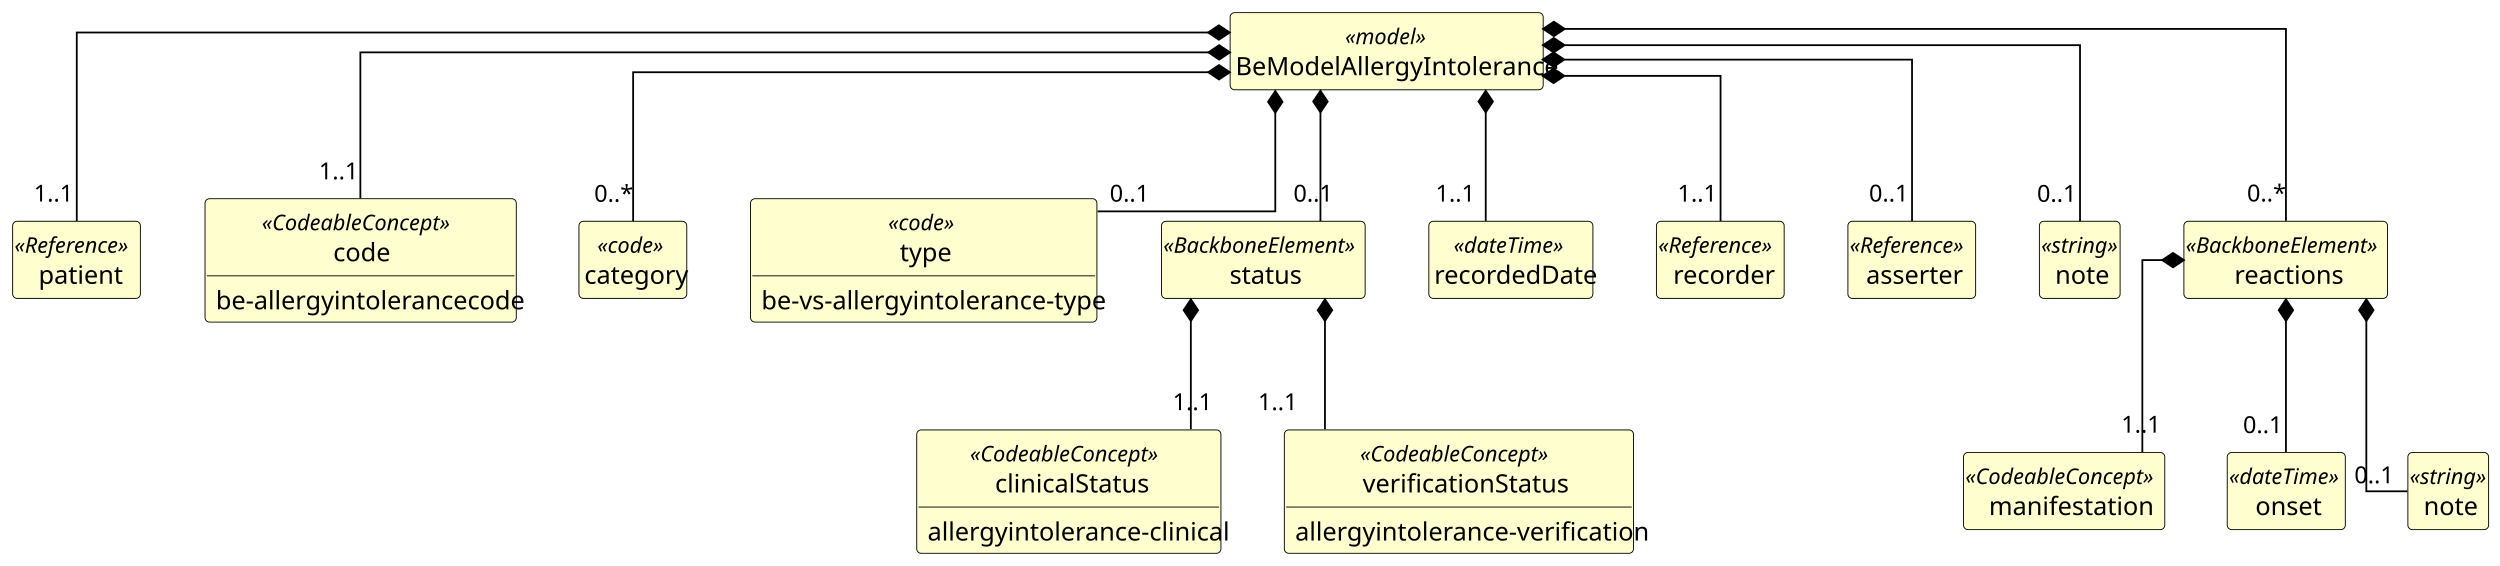
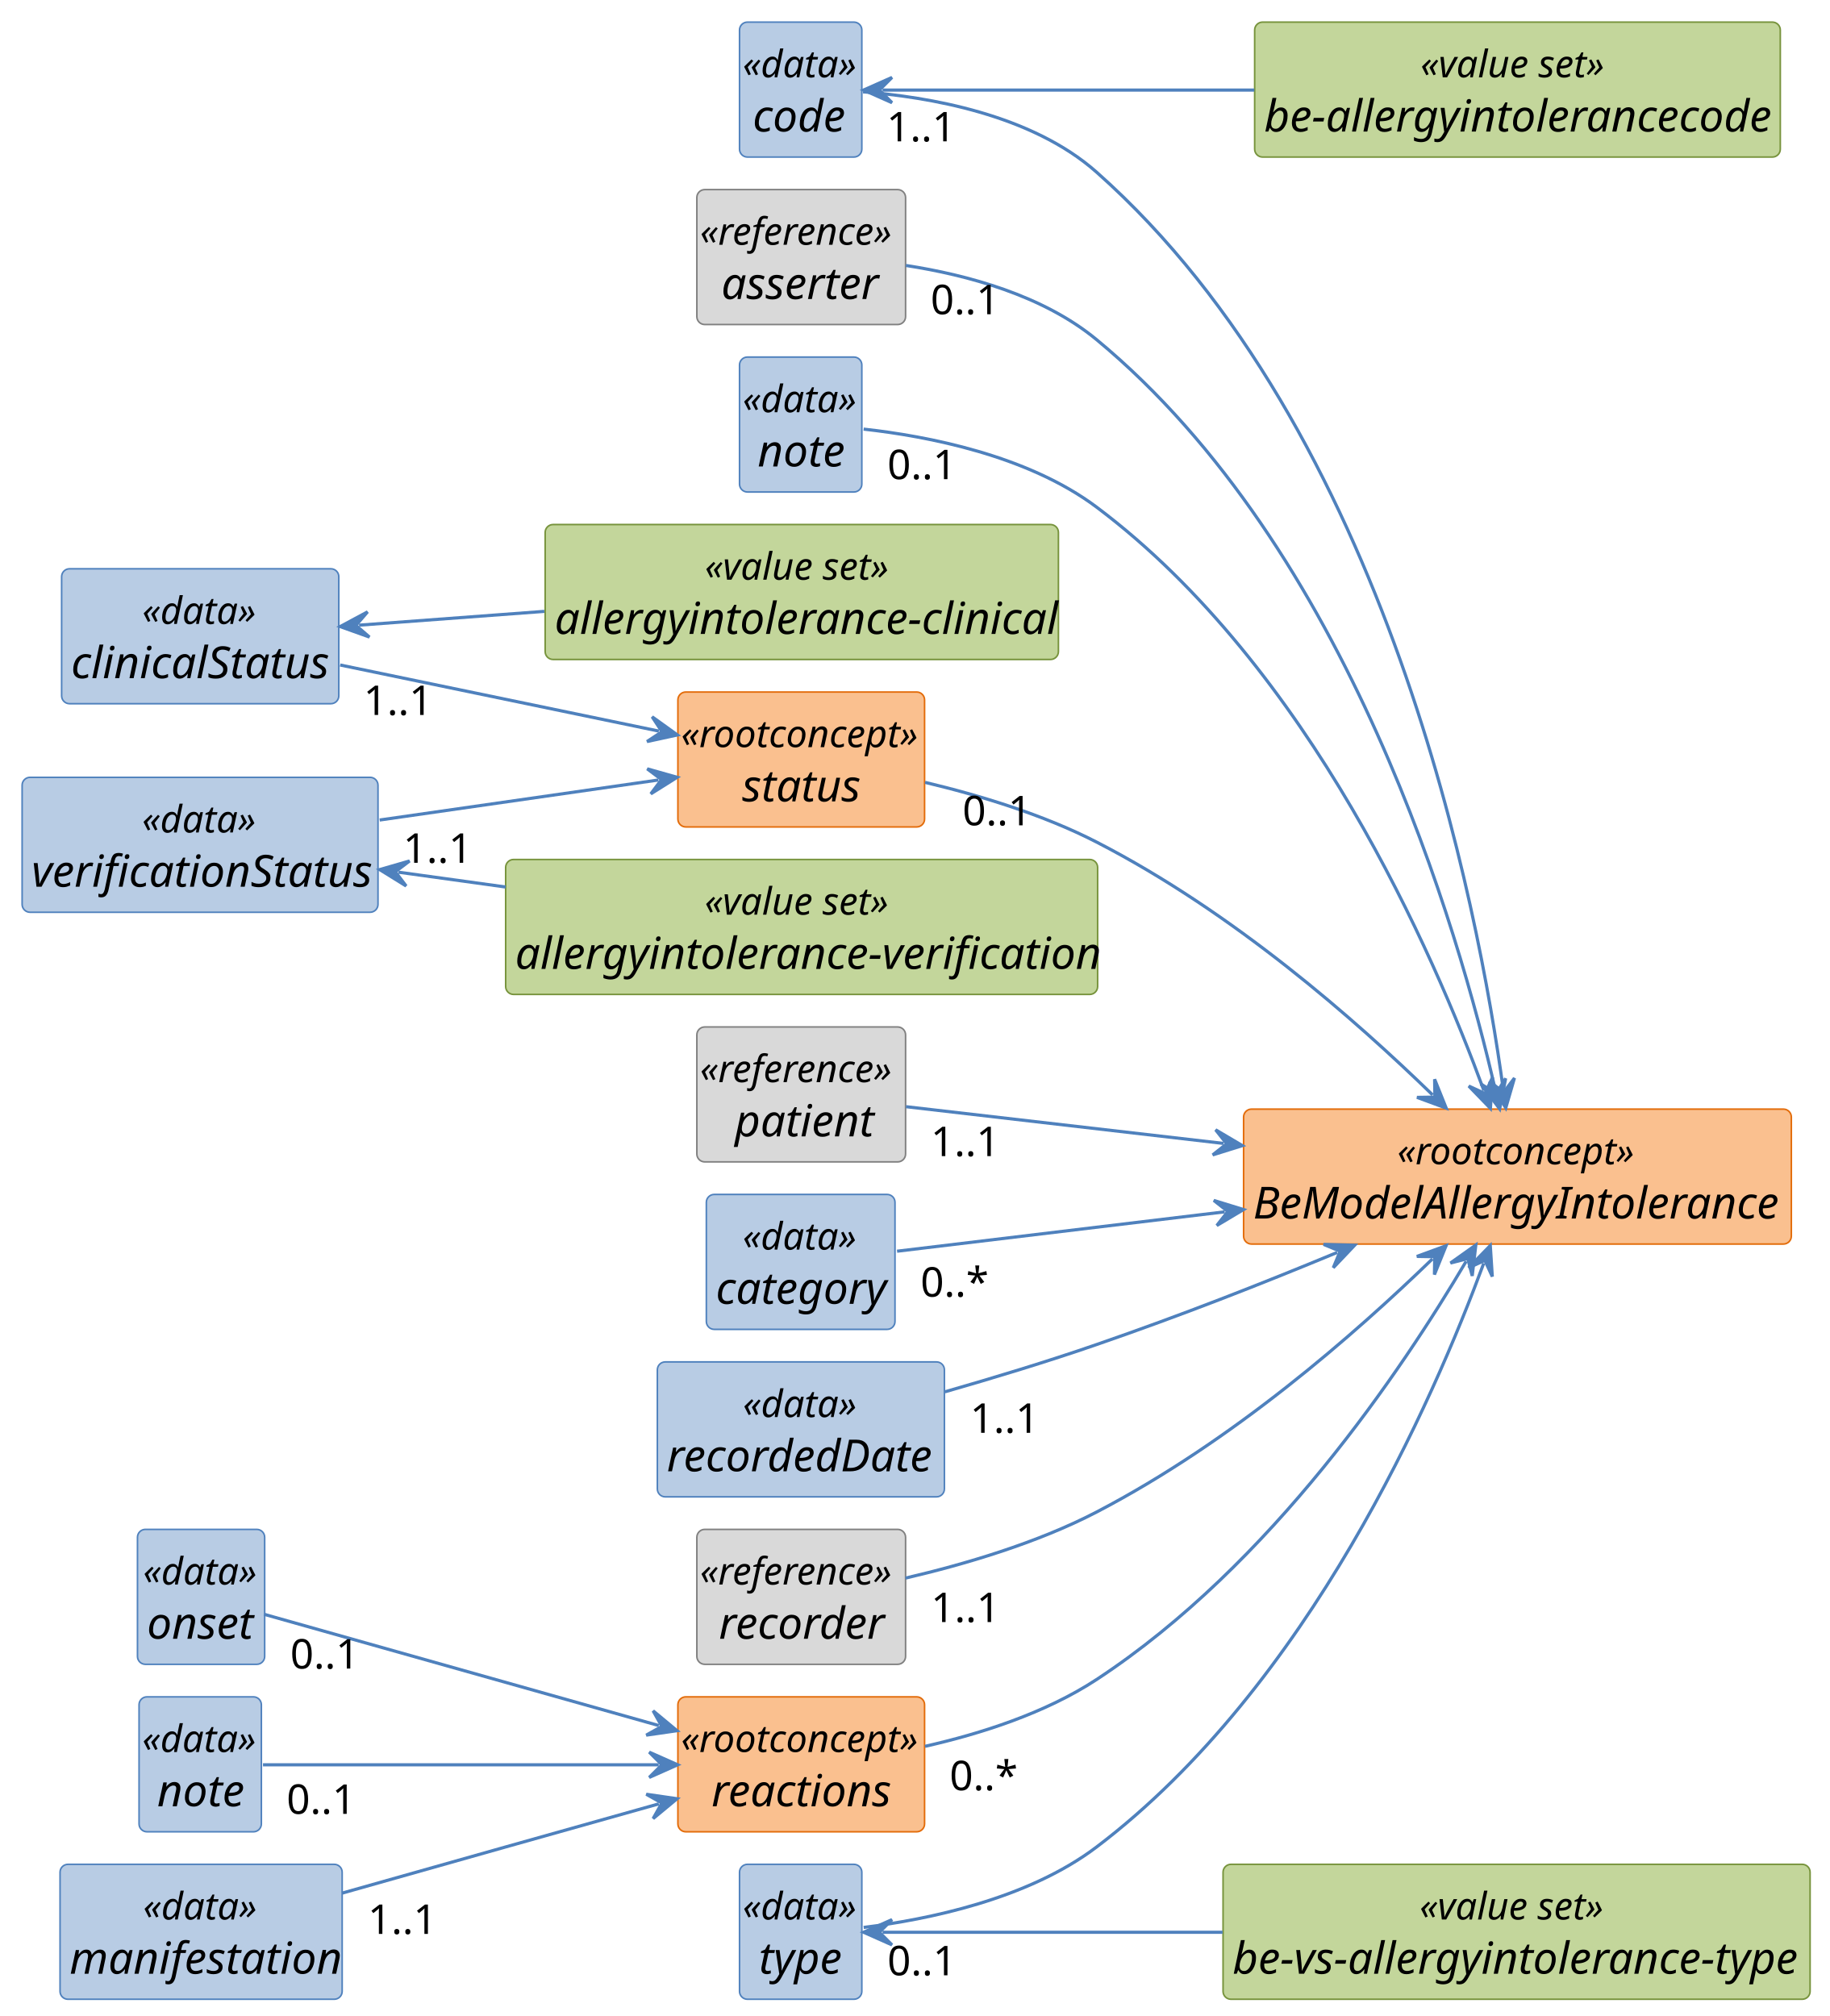
- <svg xmlns="http://www.w3.org/2000/svg" contentStyleType="text/css" data-diagram-type="CLASS" height="313px" preserveAspectRatio="none" style="width:1384px;height:313px;background:#FFFFFF;" version="1.1" viewBox="0 0 1384 313" width="1384px" zoomAndPan="magnify">
+ <svg xmlns="http://www.w3.org/2000/svg" contentStyleType="text/css" data-diagram-type="CLASS" height="638px" preserveAspectRatio="none" style="width:579px;height:638px;background:#FFFFFF;" version="1.1" viewBox="0 0 579 638" width="579px" zoomAndPan="magnify">
  <defs />
  <g>
-     <g class="entity" data-entity="BeModelAllergyIntolerance" data-source-line="14" data-uid="ent0002" id="entity_BeModelAllergyIntolerance">
-       <rect fill="#FEFECE" height="42.703" rx="2.5" ry="2.5" style="stroke:#000000;stroke-width:0.5;" width="173.316" x="681" y="7" />
-       <text fill="#000000" font-family="sans-serif" font-size="12" font-style="italic" lengthAdjust="spacing" textLength="46.031" x="744.643" y="24.457">«model»</text>
-       <text fill="#000000" font-family="sans-serif" font-size="14" lengthAdjust="spacing" textLength="167.316" x="684" y="41.627">BeModelAllergyIntolerance</text>
+     <g class="entity" data-entity="BeModelAllergyIntolerance" data-source-line="21" data-uid="ent0002" id="entity_BeModelAllergyIntolerance">
+       <rect fill="#FAC08F" height="42.703" rx="2.5" ry="2.5" style="stroke:#E36C0A;stroke-width:0.5;" width="173.316" x="393.5" y="351" />
+       <text fill="#000000" font-family="sans-serif" font-size="12" font-style="italic" lengthAdjust="spacing" textLength="76.055" x="442.131" y="368.457">«rootconcept»</text>
+       <text fill="#000000" font-family="sans-serif" font-size="14" font-style="italic" lengthAdjust="spacing" textLength="167.316" x="396.5" y="385.627">BeModelAllergyIntolerance</text>
    </g>
-     <g class="entity" data-entity="BeModelAllergyIntolerance_patient" data-source-line="17" data-uid="ent0003" id="entity_BeModelAllergyIntolerance_patient">
-       <rect fill="#FEFECE" height="42.703" rx="2.5" ry="2.5" style="stroke:#000000;stroke-width:0.5;" width="70.713" x="7" y="122.5" />
-       <text fill="#000000" font-family="sans-serif" font-size="12" font-style="italic" lengthAdjust="spacing" textLength="68.713" x="8" y="139.957">«Reference»</text>
-       <text fill="#000000" font-family="sans-serif" font-size="14" lengthAdjust="spacing" textLength="42.034" x="21.339" y="157.127">patient</text>
+     <g class="entity" data-entity="BeModelAllergyIntolerance_patient" data-source-line="24" data-uid="ent0003" id="entity_BeModelAllergyIntolerance_patient">
+       <rect fill="#D9D9D9" height="42.703" rx="2.5" ry="2.5" style="stroke:#808080;stroke-width:0.5;" width="66.043" x="220.5" y="325" />
+       <text fill="#000000" font-family="sans-serif" font-size="12" font-style="italic" lengthAdjust="spacing" textLength="64.043" x="221.5" y="342.457">«reference»</text>
+       <text fill="#000000" font-family="sans-serif" font-size="14" font-style="italic" lengthAdjust="spacing" textLength="42.034" x="232.504" y="359.627">patient</text>
    </g>
-     <g class="entity" data-entity="BeModelAllergyIntolerance_code" data-source-line="20" data-uid="ent0004" id="entity_BeModelAllergyIntolerance_code">
-       <rect fill="#FEFECE" height="68.312" rx="2.5" ry="2.5" style="stroke:#000000;stroke-width:0.5;" width="172.323" x="113.5" y="110" />
-       <text fill="#000000" font-family="sans-serif" font-size="12" font-style="italic" lengthAdjust="spacing" textLength="109.418" x="144.953" y="127.457">«CodeableConcept»</text>
-       <text fill="#000000" font-family="sans-serif" font-size="14" lengthAdjust="spacing" textLength="30.358" x="184.482" y="144.627">code</text>
-       <line style="stroke:#000000;stroke-width:0.5;" x1="114.5" x2="284.823" y1="152.703" y2="152.703" />
-       <text fill="#000000" font-family="sans-serif" font-size="14" lengthAdjust="spacing" textLength="160.323" x="119.5" y="171.236">be-allergyintolerancecode</text>
+     <g class="entity" data-entity="BeModelAllergyIntolerance_code" data-source-line="27" data-uid="ent0004" id="entity_BeModelAllergyIntolerance_code">
+       <rect fill="#B8CCE4" height="42.703" rx="2.5" ry="2.5" style="stroke:#4F81BD;stroke-width:0.5;" width="38.703" x="234" y="7" />
+       <text fill="#000000" font-family="sans-serif" font-size="12" font-style="italic" lengthAdjust="spacing" textLength="36.703" x="235" y="24.457">«data»</text>
+       <text fill="#000000" font-family="sans-serif" font-size="14" font-style="italic" lengthAdjust="spacing" textLength="30.358" x="238.172" y="41.627">code</text>
    </g>
-     <g class="entity" data-entity="BeModelAllergyIntolerance_category" data-source-line="24" data-uid="ent0005" id="entity_BeModelAllergyIntolerance_category">
-       <rect fill="#FEFECE" height="42.703" rx="2.5" ry="2.5" style="stroke:#000000;stroke-width:0.5;" width="59.696" x="320.5" y="122.5" />
-       <text fill="#000000" font-family="sans-serif" font-size="12" font-style="italic" lengthAdjust="spacing" textLength="39.369" x="330.664" y="139.957">«code»</text>
-       <text fill="#000000" font-family="sans-serif" font-size="14" lengthAdjust="spacing" textLength="53.696" x="323.5" y="157.127">category</text>
+     <g class="entity" data-entity="BeModelAllergyIntolerance_code_vs" data-source-line="30" data-uid="ent0005" id="entity_BeModelAllergyIntolerance_code_vs">
+       <rect fill="#C3D69B" height="42.703" rx="2.5" ry="2.5" style="stroke:#77933C;stroke-width:0.5;" width="166.323" x="397" y="7" />
+       <text fill="#000000" font-family="sans-serif" font-size="12" font-style="italic" lengthAdjust="spacing" textLength="61.377" x="449.473" y="24.457">«value set»</text>
+       <text fill="#000000" font-family="sans-serif" font-size="14" font-style="italic" lengthAdjust="spacing" textLength="160.323" x="400" y="41.627">be-allergyintolerancecode</text>
    </g>
-     <g class="entity" data-entity="BeModelAllergyIntolerance_type" data-source-line="27" data-uid="ent0006" id="entity_BeModelAllergyIntolerance_type">
-       <rect fill="#FEFECE" height="68.312" rx="2.5" ry="2.5" style="stroke:#000000;stroke-width:0.5;" width="191.751" x="415.5" y="110" />
-       <text fill="#000000" font-family="sans-serif" font-size="12" font-style="italic" lengthAdjust="spacing" textLength="39.369" x="491.691" y="127.457">«code»</text>
-       <text fill="#000000" font-family="sans-serif" font-size="14" lengthAdjust="spacing" textLength="26.462" x="498.144" y="144.627">type</text>
-       <line style="stroke:#000000;stroke-width:0.5;" x1="416.5" x2="606.251" y1="152.703" y2="152.703" />
-       <text fill="#000000" font-family="sans-serif" font-size="14" lengthAdjust="spacing" textLength="179.751" x="421.5" y="171.236">be-vs-allergyintolerance-type</text>
+     <g class="entity" data-entity="BeModelAllergyIntolerance_category" data-source-line="33" data-uid="ent0006" id="entity_BeModelAllergyIntolerance_category">
+       <rect fill="#B8CCE4" height="42.703" rx="2.5" ry="2.5" style="stroke:#4F81BD;stroke-width:0.5;" width="59.696" x="223.5" y="378" />
+       <text fill="#000000" font-family="sans-serif" font-size="12" font-style="italic" lengthAdjust="spacing" textLength="36.703" x="234.997" y="395.457">«data»</text>
+       <text fill="#000000" font-family="sans-serif" font-size="14" font-style="italic" lengthAdjust="spacing" textLength="53.696" x="226.5" y="412.627">category</text>
    </g>
-     <g class="entity" data-entity="BeModelAllergyIntolerance_status" data-source-line="31" data-uid="ent0007" id="entity_BeModelAllergyIntolerance_status">
-       <rect fill="#FEFECE" height="42.703" rx="2.5" ry="2.5" style="stroke:#000000;stroke-width:0.5;" width="112.742" x="643" y="122.5" />
-       <text fill="#000000" font-family="sans-serif" font-size="12" font-style="italic" lengthAdjust="spacing" textLength="110.742" x="644" y="139.957">«BackboneElement»</text>
-       <text fill="#000000" font-family="sans-serif" font-size="14" lengthAdjust="spacing" textLength="37.352" x="680.695" y="157.127">status</text>
+     <g class="entity" data-entity="BeModelAllergyIntolerance_type" data-source-line="36" data-uid="ent0007" id="entity_BeModelAllergyIntolerance_type">
+       <rect fill="#B8CCE4" height="42.703" rx="2.5" ry="2.5" style="stroke:#4F81BD;stroke-width:0.5;" width="38.703" x="234" y="590" />
+       <text fill="#000000" font-family="sans-serif" font-size="12" font-style="italic" lengthAdjust="spacing" textLength="36.703" x="235" y="607.457">«data»</text>
+       <text fill="#000000" font-family="sans-serif" font-size="14" font-style="italic" lengthAdjust="spacing" textLength="26.462" x="240.121" y="624.627">type</text>
    </g>
-     <g class="entity" data-entity="BeModelAllergyIntolerance_status_clinicalStatus" data-source-line="34" data-uid="ent0008" id="entity_BeModelAllergyIntolerance_status_clinicalStatus">
-       <rect fill="#FEFECE" height="68.312" rx="2.5" ry="2.5" style="stroke:#000000;stroke-width:0.5;" width="168.406" x="507.5" y="238" />
-       <text fill="#000000" font-family="sans-serif" font-size="12" font-style="italic" lengthAdjust="spacing" textLength="109.418" x="536.994" y="255.457">«CodeableConcept»</text>
-       <text fill="#000000" font-family="sans-serif" font-size="14" lengthAdjust="spacing" textLength="81.703" x="550.852" y="272.627">clinicalStatus</text>
-       <line style="stroke:#000000;stroke-width:0.5;" x1="508.5" x2="674.906" y1="280.703" y2="280.703" />
-       <text fill="#000000" font-family="sans-serif" font-size="14" lengthAdjust="spacing" textLength="156.406" x="513.5" y="299.236">allergyintolerance-clinical</text>
+     <g class="entity" data-entity="BeModelAllergyIntolerance_type_vs" data-source-line="39" data-uid="ent0008" id="entity_BeModelAllergyIntolerance_type_vs">
+       <rect fill="#C3D69B" height="42.703" rx="2.5" ry="2.5" style="stroke:#77933C;stroke-width:0.5;" width="185.751" x="387" y="590" />
+       <text fill="#000000" font-family="sans-serif" font-size="12" font-style="italic" lengthAdjust="spacing" textLength="61.377" x="449.187" y="607.457">«value set»</text>
+       <text fill="#000000" font-family="sans-serif" font-size="14" font-style="italic" lengthAdjust="spacing" textLength="179.751" x="390" y="624.627">be-vs-allergyintolerance-type</text>
    </g>
-     <g class="entity" data-entity="BeModelAllergyIntolerance_status_verificationStatus" data-source-line="38" data-uid="ent0009" id="entity_BeModelAllergyIntolerance_status_verificationStatus">
-       <rect fill="#FEFECE" height="68.312" rx="2.5" ry="2.5" style="stroke:#000000;stroke-width:0.5;" width="193.31" x="711" y="238" />
-       <text fill="#000000" font-family="sans-serif" font-size="12" font-style="italic" lengthAdjust="spacing" textLength="109.418" x="752.946" y="255.457">«CodeableConcept»</text>
-       <text fill="#000000" font-family="sans-serif" font-size="14" lengthAdjust="spacing" textLength="106.606" x="754.352" y="272.627">verificationStatus</text>
-       <line style="stroke:#000000;stroke-width:0.5;" x1="712" x2="903.31" y1="280.703" y2="280.703" />
-       <text fill="#000000" font-family="sans-serif" font-size="14" lengthAdjust="spacing" textLength="181.31" x="717" y="299.236">allergyintolerance-verification</text>
+     <g class="entity" data-entity="BeModelAllergyIntolerance_status" data-source-line="42" data-uid="ent0009" id="entity_BeModelAllergyIntolerance_status">
+       <rect fill="#FAC08F" height="42.703" rx="2.5" ry="2.5" style="stroke:#E36C0A;stroke-width:0.5;" width="78.055" x="214.5" y="219" />
+       <text fill="#000000" font-family="sans-serif" font-size="12" font-style="italic" lengthAdjust="spacing" textLength="76.055" x="215.5" y="236.457">«rootconcept»</text>
+       <text fill="#000000" font-family="sans-serif" font-size="14" font-style="italic" lengthAdjust="spacing" textLength="37.352" x="234.852" y="253.627">status</text>
    </g>
-     <g class="entity" data-entity="BeModelAllergyIntolerance_recordedDate" data-source-line="42" data-uid="ent0010" id="entity_BeModelAllergyIntolerance_recordedDate">
-       <rect fill="#FEFECE" height="42.703" rx="2.5" ry="2.5" style="stroke:#000000;stroke-width:0.5;" width="90.827" x="791" y="122.5" />
-       <text fill="#000000" font-family="sans-serif" font-size="12" font-style="italic" lengthAdjust="spacing" textLength="63.369" x="804.729" y="139.957">«dateTime»</text>
-       <text fill="#000000" font-family="sans-serif" font-size="14" lengthAdjust="spacing" textLength="84.827" x="794" y="157.127">recordedDate</text>
+     <g class="entity" data-entity="BeModelAllergyIntolerance_status_clinicalStatus" data-source-line="45" data-uid="ent0010" id="entity_BeModelAllergyIntolerance_status_clinicalStatus">
+       <rect fill="#B8CCE4" height="42.703" rx="2.5" ry="2.5" style="stroke:#4F81BD;stroke-width:0.5;" width="87.703" x="19.5" y="180" />
+       <text fill="#000000" font-family="sans-serif" font-size="12" font-style="italic" lengthAdjust="spacing" textLength="36.703" x="45" y="197.457">«data»</text>
+       <text fill="#000000" font-family="sans-serif" font-size="14" font-style="italic" lengthAdjust="spacing" textLength="81.703" x="22.5" y="214.627">clinicalStatus</text>
    </g>
-     <g class="entity" data-entity="BeModelAllergyIntolerance_recorder" data-source-line="45" data-uid="ent0011" id="entity_BeModelAllergyIntolerance_recorder">
-       <rect fill="#FEFECE" height="42.703" rx="2.5" ry="2.5" style="stroke:#000000;stroke-width:0.5;" width="70.713" x="917" y="122.5" />
-       <text fill="#000000" font-family="sans-serif" font-size="12" font-style="italic" lengthAdjust="spacing" textLength="68.713" x="918" y="139.957">«Reference»</text>
-       <text fill="#000000" font-family="sans-serif" font-size="14" lengthAdjust="spacing" textLength="52.131" x="926.291" y="157.127">recorder</text>
+     <g class="entity" data-entity="BeModelAllergyIntolerance_status_clinicalStatus_vs" data-source-line="48" data-uid="ent0011" id="entity_BeModelAllergyIntolerance_status_clinicalStatus_vs">
+       <rect fill="#C3D69B" height="42.703" rx="2.5" ry="2.5" style="stroke:#77933C;stroke-width:0.5;" width="162.406" x="172.5" y="166" />
+       <text fill="#000000" font-family="sans-serif" font-size="12" font-style="italic" lengthAdjust="spacing" textLength="61.377" x="223.015" y="183.457">«value set»</text>
+       <text fill="#000000" font-family="sans-serif" font-size="14" font-style="italic" lengthAdjust="spacing" textLength="156.406" x="175.5" y="200.627">allergyintolerance-clinical</text>
    </g>
-     <g class="entity" data-entity="BeModelAllergyIntolerance_asserter" data-source-line="48" data-uid="ent0012" id="entity_BeModelAllergyIntolerance_asserter">
-       <rect fill="#FEFECE" height="42.703" rx="2.5" ry="2.5" style="stroke:#000000;stroke-width:0.5;" width="70.713" x="1023" y="122.5" />
-       <text fill="#000000" font-family="sans-serif" font-size="12" font-style="italic" lengthAdjust="spacing" textLength="68.713" x="1024" y="139.957">«Reference»</text>
-       <text fill="#000000" font-family="sans-serif" font-size="14" lengthAdjust="spacing" textLength="50.572" x="1033.07" y="157.127">asserter</text>
+     <g class="entity" data-entity="BeModelAllergyIntolerance_status_verificationStatus" data-source-line="51" data-uid="ent0012" id="entity_BeModelAllergyIntolerance_status_verificationStatus">
+       <rect fill="#B8CCE4" height="42.703" rx="2.5" ry="2.5" style="stroke:#4F81BD;stroke-width:0.5;" width="112.606" x="7" y="246" />
+       <text fill="#000000" font-family="sans-serif" font-size="12" font-style="italic" lengthAdjust="spacing" textLength="36.703" x="44.952" y="263.457">«data»</text>
+       <text fill="#000000" font-family="sans-serif" font-size="14" font-style="italic" lengthAdjust="spacing" textLength="106.606" x="10" y="280.627">verificationStatus</text>
    </g>
-     <g class="entity" data-entity="BeModelAllergyIntolerance_note" data-source-line="51" data-uid="ent0013" id="entity_BeModelAllergyIntolerance_note">
-       <rect fill="#FEFECE" height="42.703" rx="2.5" ry="2.5" style="stroke:#000000;stroke-width:0.5;" width="44.691" x="1129" y="122.5" />
-       <text fill="#000000" font-family="sans-serif" font-size="12" font-style="italic" lengthAdjust="spacing" textLength="42.691" x="1130" y="139.957">«string»</text>
-       <text fill="#000000" font-family="sans-serif" font-size="14" lengthAdjust="spacing" textLength="27.248" x="1137.722" y="157.127">note</text>
+     <g class="entity" data-entity="BeModelAllergyIntolerance_status_verificationStatus_vs" data-source-line="54" data-uid="ent0013" id="entity_BeModelAllergyIntolerance_status_verificationStatus_vs">
+       <rect fill="#C3D69B" height="42.703" rx="2.5" ry="2.5" style="stroke:#77933C;stroke-width:0.5;" width="187.31" x="160" y="272" />
+       <text fill="#000000" font-family="sans-serif" font-size="12" font-style="italic" lengthAdjust="spacing" textLength="61.377" x="222.966" y="289.457">«value set»</text>
+       <text fill="#000000" font-family="sans-serif" font-size="14" font-style="italic" lengthAdjust="spacing" textLength="181.31" x="163" y="306.627">allergyintolerance-verification</text>
    </g>
-     <g class="entity" data-entity="BeModelAllergyIntolerance_reactions" data-source-line="54" data-uid="ent0014" id="entity_BeModelAllergyIntolerance_reactions">
-       <rect fill="#FEFECE" height="42.703" rx="2.5" ry="2.5" style="stroke:#000000;stroke-width:0.5;" width="112.742" x="1209" y="122.5" />
-       <text fill="#000000" font-family="sans-serif" font-size="12" font-style="italic" lengthAdjust="spacing" textLength="110.742" x="1210" y="139.957">«BackboneElement»</text>
-       <text fill="#000000" font-family="sans-serif" font-size="14" lengthAdjust="spacing" textLength="56.807" x="1236.968" y="157.127">reactions</text>
+     <g class="entity" data-entity="BeModelAllergyIntolerance_recordedDate" data-source-line="57" data-uid="ent0014" id="entity_BeModelAllergyIntolerance_recordedDate">
+       <rect fill="#B8CCE4" height="42.703" rx="2.5" ry="2.5" style="stroke:#4F81BD;stroke-width:0.5;" width="90.827" x="208" y="431" />
+       <text fill="#000000" font-family="sans-serif" font-size="12" font-style="italic" lengthAdjust="spacing" textLength="36.703" x="235.062" y="448.457">«data»</text>
+       <text fill="#000000" font-family="sans-serif" font-size="14" font-style="italic" lengthAdjust="spacing" textLength="84.827" x="211" y="465.627">recordedDate</text>
    </g>
-     <g class="entity" data-entity="BeModelAllergyIntolerance_reactions_manifestation" data-source-line="57" data-uid="ent0015" id="entity_BeModelAllergyIntolerance_reactions_manifestation">
-       <rect fill="#FEFECE" height="42.703" rx="2.5" ry="2.5" style="stroke:#000000;stroke-width:0.5;" width="111.418" x="1087" y="250.5" />
-       <text fill="#000000" font-family="sans-serif" font-size="12" font-style="italic" lengthAdjust="spacing" textLength="109.418" x="1088" y="267.957">«CodeableConcept»</text>
-       <text fill="#000000" font-family="sans-serif" font-size="14" lengthAdjust="spacing" textLength="83.269" x="1101.075" y="285.127">manifestation</text>
+     <g class="entity" data-entity="BeModelAllergyIntolerance_recorder" data-source-line="60" data-uid="ent0015" id="entity_BeModelAllergyIntolerance_recorder">
+       <rect fill="#D9D9D9" height="42.703" rx="2.5" ry="2.5" style="stroke:#808080;stroke-width:0.5;" width="66.043" x="220.5" y="484" />
+       <text fill="#000000" font-family="sans-serif" font-size="12" font-style="italic" lengthAdjust="spacing" textLength="64.043" x="221.5" y="501.457">«reference»</text>
+       <text fill="#000000" font-family="sans-serif" font-size="14" font-style="italic" lengthAdjust="spacing" textLength="52.131" x="227.456" y="518.627">recorder</text>
    </g>
-     <g class="entity" data-entity="BeModelAllergyIntolerance_reactions_onset" data-source-line="60" data-uid="ent0016" id="entity_BeModelAllergyIntolerance_reactions_onset">
-       <rect fill="#FEFECE" height="42.703" rx="2.5" ry="2.5" style="stroke:#000000;stroke-width:0.5;" width="65.369" x="1233" y="250.5" />
-       <text fill="#000000" font-family="sans-serif" font-size="12" font-style="italic" lengthAdjust="spacing" textLength="63.369" x="1234" y="267.957">«dateTime»</text>
-       <text fill="#000000" font-family="sans-serif" font-size="14" lengthAdjust="spacing" textLength="34.248" x="1248.561" y="285.127">onset</text>
+     <g class="entity" data-entity="BeModelAllergyIntolerance_asserter" data-source-line="63" data-uid="ent0016" id="entity_BeModelAllergyIntolerance_asserter">
+       <rect fill="#D9D9D9" height="42.703" rx="2.5" ry="2.5" style="stroke:#808080;stroke-width:0.5;" width="66.043" x="220.5" y="60" />
+       <text fill="#000000" font-family="sans-serif" font-size="12" font-style="italic" lengthAdjust="spacing" textLength="64.043" x="221.5" y="77.457">«reference»</text>
+       <text fill="#000000" font-family="sans-serif" font-size="14" font-style="italic" lengthAdjust="spacing" textLength="50.572" x="228.235" y="94.627">asserter</text>
    </g>
-     <g class="entity" data-entity="BeModelAllergyIntolerance_reactions_note" data-source-line="63" data-uid="ent0017" id="entity_BeModelAllergyIntolerance_reactions_note">
-       <rect fill="#FEFECE" height="42.703" rx="2.5" ry="2.5" style="stroke:#000000;stroke-width:0.5;" width="44.691" x="1333" y="250.5" />
-       <text fill="#000000" font-family="sans-serif" font-size="12" font-style="italic" lengthAdjust="spacing" textLength="42.691" x="1334" y="267.957">«string»</text>
-       <text fill="#000000" font-family="sans-serif" font-size="14" lengthAdjust="spacing" textLength="27.248" x="1341.722" y="285.127">note</text>
+     <g class="entity" data-entity="BeModelAllergyIntolerance_note" data-source-line="66" data-uid="ent0017" id="entity_BeModelAllergyIntolerance_note">
+       <rect fill="#B8CCE4" height="42.703" rx="2.5" ry="2.5" style="stroke:#4F81BD;stroke-width:0.5;" width="38.703" x="234" y="113" />
+       <text fill="#000000" font-family="sans-serif" font-size="12" font-style="italic" lengthAdjust="spacing" textLength="36.703" x="235" y="130.457">«data»</text>
+       <text fill="#000000" font-family="sans-serif" font-size="14" font-style="italic" lengthAdjust="spacing" textLength="27.248" x="239.727" y="147.627">note</text>
    </g>
-     <g class="link" data-entity-1="BeModelAllergyIntolerance" data-entity-2="BeModelAllergyIntolerance_patient" data-source-line="66" data-uid="lnk18" id="link_BeModelAllergyIntolerance_BeModelAllergyIntolerance_patient">
-       <path codeLine="66" d="M668.77,18 C476.33,18 42.5,18 42.5,18 C42.5,18 42.5,86.31 42.5,122.34" fill="none" id="BeModelAllergyIntolerance-backto-BeModelAllergyIntolerance_patient" style="stroke:#000000;stroke-width:1;" />
-       <polygon fill="#000000" points="680.77,18,674.77,14,668.77,18,674.77,22,680.77,18" style="stroke:#000000;stroke-width:1;" />
-       <text fill="#000000" font-family="sans-serif" font-size="13" lengthAdjust="spacing" textLength="21.684" x="18.683" y="111.584">1..1</text>
+     <g class="entity" data-entity="BeModelAllergyIntolerance_reactions" data-source-line="69" data-uid="ent0018" id="entity_BeModelAllergyIntolerance_reactions">
+       <rect fill="#FAC08F" height="42.703" rx="2.5" ry="2.5" style="stroke:#E36C0A;stroke-width:0.5;" width="78.055" x="214.5" y="537" />
+       <text fill="#000000" font-family="sans-serif" font-size="12" font-style="italic" lengthAdjust="spacing" textLength="76.055" x="215.5" y="554.457">«rootconcept»</text>
+       <text fill="#000000" font-family="sans-serif" font-size="14" font-style="italic" lengthAdjust="spacing" textLength="56.807" x="225.124" y="571.627">reactions</text>
    </g>
-     <g class="link" data-entity-1="BeModelAllergyIntolerance" data-entity-2="BeModelAllergyIntolerance_code" data-source-line="67" data-uid="lnk19" id="link_BeModelAllergyIntolerance_BeModelAllergyIntolerance_code">
-       <path codeLine="67" d="M668.92,29 C509.92,29 199.5,29 199.5,29 C199.5,29 199.5,75.91 199.5,109.81" fill="none" id="BeModelAllergyIntolerance-backto-BeModelAllergyIntolerance_code" style="stroke:#000000;stroke-width:1;" />
-       <polygon fill="#000000" points="680.92,29,674.92,25,668.92,29,674.92,33,680.92,29" style="stroke:#000000;stroke-width:1;" />
-       <text fill="#000000" font-family="sans-serif" font-size="13" lengthAdjust="spacing" textLength="21.684" x="176.533" y="99.266">1..1</text>
+     <g class="entity" data-entity="BeModelAllergyIntolerance_reactions_manifestation" data-source-line="72" data-uid="ent0019" id="entity_BeModelAllergyIntolerance_reactions_manifestation">
+       <rect fill="#B8CCE4" height="42.703" rx="2.5" ry="2.5" style="stroke:#4F81BD;stroke-width:0.5;" width="89.269" x="19" y="590" />
+       <text fill="#000000" font-family="sans-serif" font-size="12" font-style="italic" lengthAdjust="spacing" textLength="36.703" x="45.283" y="607.457">«data»</text>
+       <text fill="#000000" font-family="sans-serif" font-size="14" font-style="italic" lengthAdjust="spacing" textLength="83.269" x="22" y="624.627">manifestation</text>
    </g>
-     <g class="link" data-entity-1="BeModelAllergyIntolerance" data-entity-2="BeModelAllergyIntolerance_category" data-source-line="68" data-uid="lnk20" id="link_BeModelAllergyIntolerance_BeModelAllergyIntolerance_category">
-       <path codeLine="68" d="M668.84,40 C546.67,40 350.5,40 350.5,40 C350.5,40 350.5,91.99 350.5,122.45" fill="none" id="BeModelAllergyIntolerance-backto-BeModelAllergyIntolerance_category" style="stroke:#000000;stroke-width:1;" />
-       <polygon fill="#000000" points="680.84,40,674.84,36,668.84,40,674.84,44,680.84,40" style="stroke:#000000;stroke-width:1;" />
-       <text fill="#000000" font-family="sans-serif" font-size="13" lengthAdjust="spacing" textLength="19.513" x="328.943" y="111.725">0..*</text>
+     <g class="entity" data-entity="BeModelAllergyIntolerance_reactions_onset" data-source-line="75" data-uid="ent0020" id="entity_BeModelAllergyIntolerance_reactions_onset">
+       <rect fill="#B8CCE4" height="42.703" rx="2.5" ry="2.5" style="stroke:#4F81BD;stroke-width:0.5;" width="40.248" x="43.5" y="484" />
+       <text fill="#000000" font-family="sans-serif" font-size="12" font-style="italic" lengthAdjust="spacing" textLength="36.703" x="45.273" y="501.457">«data»</text>
+       <text fill="#000000" font-family="sans-serif" font-size="14" font-style="italic" lengthAdjust="spacing" textLength="34.248" x="46.5" y="518.627">onset</text>
    </g>
-     <g class="link" data-entity-1="BeModelAllergyIntolerance" data-entity-2="BeModelAllergyIntolerance_type" data-source-line="69" data-uid="lnk21" id="link_BeModelAllergyIntolerance_BeModelAllergyIntolerance_type">
-       <path codeLine="69" d="M706,62.38 C706,88.58 706,117 706,117 C706,117 656.61,117 607.61,117" fill="none" id="BeModelAllergyIntolerance-backto-BeModelAllergyIntolerance_type" style="stroke:#000000;stroke-width:1;" />
-       <polygon fill="#000000" points="706,50.38,702,56.38,706,62.38,710,56.38,706,50.38" style="stroke:#000000;stroke-width:1;" />
-       <text fill="#000000" font-family="sans-serif" font-size="13" lengthAdjust="spacing" textLength="21.684" x="614.336" y="111.629">0..1</text>
+     <g class="entity" data-entity="BeModelAllergyIntolerance_reactions_note" data-source-line="78" data-uid="ent0021" id="entity_BeModelAllergyIntolerance_reactions_note">
+       <rect fill="#B8CCE4" height="42.703" rx="2.5" ry="2.5" style="stroke:#4F81BD;stroke-width:0.5;" width="38.703" x="44" y="537" />
+       <text fill="#000000" font-family="sans-serif" font-size="12" font-style="italic" lengthAdjust="spacing" textLength="36.703" x="45" y="554.457">«data»</text>
+       <text fill="#000000" font-family="sans-serif" font-size="14" font-style="italic" lengthAdjust="spacing" textLength="27.248" x="49.727" y="571.627">note</text>
    </g>
-     <g class="link" data-entity-1="BeModelAllergyIntolerance" data-entity-2="BeModelAllergyIntolerance_status" data-source-line="70" data-uid="lnk22" id="link_BeModelAllergyIntolerance_BeModelAllergyIntolerance_status">
-       <path codeLine="70" d="M731,62.22 C731,82.87 731,101.76 731,122.37" fill="none" id="BeModelAllergyIntolerance-backto-BeModelAllergyIntolerance_status" style="stroke:#000000;stroke-width:1;" />
-       <polygon fill="#000000" points="731,50.22,727,56.22,731,62.22,735,56.22,731,50.22" style="stroke:#000000;stroke-width:1;" />
-       <text fill="#000000" font-family="sans-serif" font-size="13" lengthAdjust="spacing" textLength="21.684" x="716.039" y="111.623">0..1</text>
+     <g class="link" data-entity-1="BeModelAllergyIntolerance_code" data-entity-2="BeModelAllergyIntolerance_code_vs" data-source-line="81" data-uid="lnk22" id="link_BeModelAllergyIntolerance_code_BeModelAllergyIntolerance_code_vs">
+       <path codeLine="81" d="M279.25,28.5 C306.34,28.5 352.07,28.5 396.88,28.5" fill="none" id="BeModelAllergyIntolerance_code-backto-BeModelAllergyIntolerance_code_vs" style="stroke:#4F81BD;stroke-width:1;" />
+       <polygon fill="#4F81BD" points="273.25,28.5,282.25,32.5,278.25,28.5,282.25,24.5,273.25,28.5" style="stroke:#4F81BD;stroke-width:1;" />
    </g>
-     <g class="link" data-entity-1="BeModelAllergyIntolerance_status" data-entity-2="BeModelAllergyIntolerance_status_clinicalStatus" data-source-line="71" data-uid="lnk23" id="link_BeModelAllergyIntolerance_status_BeModelAllergyIntolerance_status_clinicalStatus">
-       <path codeLine="71" d="M659.25,177.71 C659.25,197.4 659.25,214.75 659.25,237.62" fill="none" id="BeModelAllergyIntolerance_status-backto-BeModelAllergyIntolerance_status_clinicalStatus" style="stroke:#000000;stroke-width:1;" />
-       <polygon fill="#000000" points="659.25,165.71,655.25,171.71,659.25,177.71,663.25,171.71,659.25,165.71" style="stroke:#000000;stroke-width:1;" />
-       <text fill="#000000" font-family="sans-serif" font-size="13" lengthAdjust="spacing" textLength="21.684" x="649.19" y="227.04">1..1</text>
+     <g class="link" data-entity-1="BeModelAllergyIntolerance_type" data-entity-2="BeModelAllergyIntolerance_type_vs" data-source-line="82" data-uid="lnk23" id="link_BeModelAllergyIntolerance_type_BeModelAllergyIntolerance_type_vs">
+       <path codeLine="82" d="M279.25,611.5 C304.34,611.5 344.56,611.5 386.84,611.5" fill="none" id="BeModelAllergyIntolerance_type-backto-BeModelAllergyIntolerance_type_vs" style="stroke:#4F81BD;stroke-width:1;" />
+       <polygon fill="#4F81BD" points="273.25,611.5,282.25,615.5,278.25,611.5,282.25,607.5,273.25,611.5" style="stroke:#4F81BD;stroke-width:1;" />
    </g>
-     <g class="link" data-entity-1="BeModelAllergyIntolerance_status" data-entity-2="BeModelAllergyIntolerance_status_verificationStatus" data-source-line="72" data-uid="lnk24" id="link_BeModelAllergyIntolerance_status_BeModelAllergyIntolerance_status_verificationStatus">
-       <path codeLine="72" d="M733.5,177.71 C733.5,197.4 733.5,214.75 733.5,237.62" fill="none" id="BeModelAllergyIntolerance_status-backto-BeModelAllergyIntolerance_status_verificationStatus" style="stroke:#000000;stroke-width:1;" />
-       <polygon fill="#000000" points="733.5,165.71,729.5,171.71,733.5,177.71,737.5,171.71,733.5,165.71" style="stroke:#000000;stroke-width:1;" />
-       <text fill="#000000" font-family="sans-serif" font-size="13" lengthAdjust="spacing" textLength="21.684" x="696.428" y="227.04">1..1</text>
+     <g class="link" data-entity-1="BeModelAllergyIntolerance_status_clinicalStatus" data-entity-2="BeModelAllergyIntolerance_status_clinicalStatus_vs" data-source-line="83" data-uid="lnk24" id="link_BeModelAllergyIntolerance_status_clinicalStatus_BeModelAllergyIntolerance_status_clinicalStatus_vs">
+       <path codeLine="83" d="M113.613,197.844 C132.803,196.414 150.05,195.13 172.24,193.48" fill="none" id="BeModelAllergyIntolerance_status_clinicalStatus-backto-BeModelAllergyIntolerance_status_clinicalStatus_vs" style="stroke:#4F81BD;stroke-width:1;" />
+       <polygon fill="#4F81BD" points="107.63,198.29,116.902,201.61,112.616,197.918,116.308,193.632,107.63,198.29" style="stroke:#4F81BD;stroke-width:1;" />
    </g>
-     <g class="link" data-entity-1="BeModelAllergyIntolerance" data-entity-2="BeModelAllergyIntolerance_recordedDate" data-source-line="73" data-uid="lnk25" id="link_BeModelAllergyIntolerance_BeModelAllergyIntolerance_recordedDate">
-       <path codeLine="73" d="M822.5,62.22 C822.5,82.87 822.5,101.76 822.5,122.37" fill="none" id="BeModelAllergyIntolerance-backto-BeModelAllergyIntolerance_recordedDate" style="stroke:#000000;stroke-width:1;" />
-       <polygon fill="#000000" points="822.5,50.22,818.5,56.22,822.5,62.22,826.5,56.22,822.5,50.22" style="stroke:#000000;stroke-width:1;" />
-       <text fill="#000000" font-family="sans-serif" font-size="13" lengthAdjust="spacing" textLength="21.684" x="794.73" y="111.623">1..1</text>
+     <g class="link" data-entity-1="BeModelAllergyIntolerance_status_verificationStatus" data-entity-2="BeModelAllergyIntolerance_status_verificationStatus_vs" data-source-line="84" data-uid="lnk25" id="link_BeModelAllergyIntolerance_status_verificationStatus_BeModelAllergyIntolerance_status_verificationStatus_vs">
+       <path codeLine="84" d="M126.084,276.019 C138.644,277.749 146.37,278.82 159.99,280.71" fill="none" id="BeModelAllergyIntolerance_status_verificationStatus-backto-BeModelAllergyIntolerance_status_verificationStatus_vs" style="stroke:#4F81BD;stroke-width:1;" />
+       <polygon fill="#4F81BD" points="120.14,275.2,128.51,280.391,125.093,275.882,129.602,272.466,120.14,275.2" style="stroke:#4F81BD;stroke-width:1;" />
    </g>
-     <g class="link" data-entity-1="BeModelAllergyIntolerance" data-entity-2="BeModelAllergyIntolerance_recorder" data-source-line="74" data-uid="lnk26" id="link_BeModelAllergyIntolerance_BeModelAllergyIntolerance_recorder">
-       <path codeLine="74" d="M866.04,42 C914.19,42 952.5,42 952.5,42 C952.5,42 952.5,92.43 952.5,122.37" fill="none" id="BeModelAllergyIntolerance-backto-BeModelAllergyIntolerance_recorder" style="stroke:#000000;stroke-width:1;" />
-       <polygon fill="#000000" points="854.04,42,860.04,46,866.04,42,860.04,38,854.04,42" style="stroke:#000000;stroke-width:1;" />
-       <text fill="#000000" font-family="sans-serif" font-size="13" lengthAdjust="spacing" textLength="21.684" x="928.683" y="111.623">1..1</text>
+     <g class="link" data-entity-1="BeModelAllergyIntolerance_patient" data-entity-2="BeModelAllergyIntolerance" data-source-line="85" data-uid="lnk26" id="link_BeModelAllergyIntolerance_patient_BeModelAllergyIntolerance">
+       <path codeLine="85" d="M286.67,350.23 C314.43,353.44 349.87,357.551 387.16,361.861" fill="none" id="BeModelAllergyIntolerance_patient-to-BeModelAllergyIntolerance" style="stroke:#4F81BD;stroke-width:1;" />
+       <polygon fill="#4F81BD" points="393.12,362.55,384.639,357.543,388.153,361.976,383.72,365.49,393.12,362.55" style="stroke:#4F81BD;stroke-width:1;" />
+       <text fill="#000000" font-family="sans-serif" font-size="13" lengthAdjust="spacing" textLength="21.684" x="294.506" y="365.872">1..1</text>
    </g>
-     <g class="link" data-entity-1="BeModelAllergyIntolerance" data-entity-2="BeModelAllergyIntolerance_asserter" data-source-line="75" data-uid="lnk27" id="link_BeModelAllergyIntolerance_BeModelAllergyIntolerance_asserter">
-       <path codeLine="75" d="M866.02,33 C951.8,33 1058.5,33 1058.5,33 C1058.5,33 1058.5,90.03 1058.5,122.33" fill="none" id="BeModelAllergyIntolerance-backto-BeModelAllergyIntolerance_asserter" style="stroke:#000000;stroke-width:1;" />
-       <polygon fill="#000000" points="854.02,33,860.02,37,866.02,33,860.02,29,854.02,33" style="stroke:#000000;stroke-width:1;" />
-       <text fill="#000000" font-family="sans-serif" font-size="13" lengthAdjust="spacing" textLength="21.684" x="1034.683" y="111.572">0..1</text>
+     <g class="link" data-entity-1="BeModelAllergyIntolerance_code" data-entity-2="BeModelAllergyIntolerance" data-source-line="86" data-uid="lnk27" id="link_BeModelAllergyIntolerance_code_BeModelAllergyIntolerance">
+       <path codeLine="86" d="M273.08,29.07 C293.54,30.65 326.29,36.12 347,54.5 C439.34,136.42 467.788,287.145 475.648,344.675" fill="none" id="BeModelAllergyIntolerance_code-to-BeModelAllergyIntolerance" style="stroke:#4F81BD;stroke-width:1;" />
+       <polygon fill="#4F81BD" points="476.46,350.62,479.205,341.161,475.783,345.666,471.279,342.244,476.46,350.62" style="stroke:#4F81BD;stroke-width:1;" />
+       <text fill="#000000" font-family="sans-serif" font-size="13" lengthAdjust="spacing" textLength="21.684" x="280.531" y="44.733">1..1</text>
    </g>
-     <g class="link" data-entity-1="BeModelAllergyIntolerance" data-entity-2="BeModelAllergyIntolerance_note" data-source-line="76" data-uid="lnk28" id="link_BeModelAllergyIntolerance_BeModelAllergyIntolerance_note">
-       <path codeLine="76" d="M866.16,25 C979.41,25 1151.5,25 1151.5,25 C1151.5,25 1151.5,88.16 1151.5,122.45" fill="none" id="BeModelAllergyIntolerance-backto-BeModelAllergyIntolerance_note" style="stroke:#000000;stroke-width:1;" />
-       <polygon fill="#000000" points="854.16,25,860.16,29,866.16,25,860.16,21,854.16,25" style="stroke:#000000;stroke-width:1;" />
-       <text fill="#000000" font-family="sans-serif" font-size="13" lengthAdjust="spacing" textLength="21.684" x="1127.686" y="111.725">0..1</text>
+     <g class="link" data-entity-1="BeModelAllergyIntolerance_category" data-entity-2="BeModelAllergyIntolerance" data-source-line="87" data-uid="lnk28" id="link_BeModelAllergyIntolerance_category_BeModelAllergyIntolerance">
+       <path codeLine="87" d="M283.85,395.97 C311.66,392.63 348.853,388.156 387.523,383.506" fill="none" id="BeModelAllergyIntolerance_category-to-BeModelAllergyIntolerance" style="stroke:#4F81BD;stroke-width:1;" />
+       <polygon fill="#4F81BD" points="393.48,382.79,384.067,379.893,388.516,383.387,385.022,387.836,393.48,382.79" style="stroke:#4F81BD;stroke-width:1;" />
+       <text fill="#000000" font-family="sans-serif" font-size="13" lengthAdjust="spacing" textLength="19.513" x="291.273" y="410.349">0..*</text>
    </g>
-     <g class="link" data-entity-1="BeModelAllergyIntolerance" data-entity-2="BeModelAllergyIntolerance_reactions" data-source-line="77" data-uid="lnk29" id="link_BeModelAllergyIntolerance_BeModelAllergyIntolerance_reactions">
-       <path codeLine="77" d="M866.24,16 C1008.93,16 1265.5,16 1265.5,16 C1265.5,16 1265.5,85.77 1265.5,122.29" fill="none" id="BeModelAllergyIntolerance-backto-BeModelAllergyIntolerance_reactions" style="stroke:#000000;stroke-width:1;" />
-       <polygon fill="#000000" points="854.24,16,860.24,20,866.24,16,860.24,12,854.24,16" style="stroke:#000000;stroke-width:1;" />
-       <text fill="#000000" font-family="sans-serif" font-size="13" lengthAdjust="spacing" textLength="19.513" x="1243.937" y="111.52">0..*</text>
+     <g class="link" data-entity-1="BeModelAllergyIntolerance_type" data-entity-2="BeModelAllergyIntolerance" data-source-line="88" data-uid="lnk29" id="link_BeModelAllergyIntolerance_type_BeModelAllergyIntolerance">
+       <path codeLine="88" d="M273.28,609.97 C293.33,607.5 325.14,601.08 347,584.5 C414.36,533.4 453.611,442.768 469.481,399.798" fill="none" id="BeModelAllergyIntolerance_type-to-BeModelAllergyIntolerance" style="stroke:#4F81BD;stroke-width:1;" />
+       <polygon fill="#4F81BD" points="471.56,394.17,464.69,401.227,469.828,398.86,472.194,403.998,471.56,394.17" style="stroke:#4F81BD;stroke-width:1;" />
+       <text fill="#000000" font-family="sans-serif" font-size="13" lengthAdjust="spacing" textLength="21.684" x="280.78" y="625.121">0..1</text>
    </g>
-     <g class="link" data-entity-1="BeModelAllergyIntolerance_reactions" data-entity-2="BeModelAllergyIntolerance_reactions_manifestation" data-source-line="78" data-uid="lnk30" id="link_BeModelAllergyIntolerance_reactions_BeModelAllergyIntolerance_reactions_manifestation">
-       <path codeLine="78" d="M1196.99,144 C1184.05,144 1186,144 1186,144 C1186,144 1186,213.77 1186,250.29" fill="none" id="BeModelAllergyIntolerance_reactions-backto-BeModelAllergyIntolerance_reactions_manifestation" style="stroke:#000000;stroke-width:1;" />
-       <polygon fill="#000000" points="1208.99,144,1202.99,140,1196.99,144,1202.99,148,1208.99,144" style="stroke:#000000;stroke-width:1;" />
-       <text fill="#000000" font-family="sans-serif" font-size="13" lengthAdjust="spacing" textLength="21.684" x="1174.319" y="239.52">1..1</text>
+     <g class="link" data-entity-1="BeModelAllergyIntolerance_status" data-entity-2="BeModelAllergyIntolerance" data-source-line="89" data-uid="lnk30" id="link_BeModelAllergyIntolerance_status_BeModelAllergyIntolerance">
+       <path codeLine="89" d="M292.7,247.59 C309.9,251.69 330.09,257.8 347,266.5 C390.38,288.83 428.697,322.588 453.308,346.508" fill="none" id="BeModelAllergyIntolerance_status-to-BeModelAllergyIntolerance" style="stroke:#4F81BD;stroke-width:1;" />
+       <polygon fill="#4F81BD" points="457.61,350.69,453.944,341.549,454.025,347.205,448.368,347.286,457.61,350.69" style="stroke:#4F81BD;stroke-width:1;" />
+       <text fill="#000000" font-family="sans-serif" font-size="13" lengthAdjust="spacing" textLength="21.684" x="304.558" y="261.182">0..1</text>
    </g>
-     <g class="link" data-entity-1="BeModelAllergyIntolerance_reactions" data-entity-2="BeModelAllergyIntolerance_reactions_onset" data-source-line="79" data-uid="lnk31" id="link_BeModelAllergyIntolerance_reactions_BeModelAllergyIntolerance_reactions_onset">
-       <path codeLine="79" d="M1265.5,177.71 C1265.5,201.25 1265.5,226.6 1265.5,250.18" fill="none" id="BeModelAllergyIntolerance_reactions-backto-BeModelAllergyIntolerance_reactions_onset" style="stroke:#000000;stroke-width:1;" />
-       <polygon fill="#000000" points="1265.5,165.71,1261.5,171.71,1265.5,177.71,1269.5,171.71,1265.5,165.71" style="stroke:#000000;stroke-width:1;" />
-       <text fill="#000000" font-family="sans-serif" font-size="13" lengthAdjust="spacing" textLength="21.684" x="1241.72" y="239.748">0..1</text>
+     <g class="link" data-entity-1="BeModelAllergyIntolerance_status_clinicalStatus" data-entity-2="BeModelAllergyIntolerance_status" data-source-line="90" data-uid="lnk31" id="link_BeModelAllergyIntolerance_status_clinicalStatus_BeModelAllergyIntolerance_status">
+       <path codeLine="90" d="M107.63,210.45 C139.83,217.13 177.545,224.951 208.475,231.371" fill="none" id="BeModelAllergyIntolerance_status_clinicalStatus-to-BeModelAllergyIntolerance_status" style="stroke:#4F81BD;stroke-width:1;" />
+       <polygon fill="#4F81BD" points="214.35,232.59,206.351,226.844,209.454,231.574,204.725,234.677,214.35,232.59" style="stroke:#4F81BD;stroke-width:1;" />
+       <text fill="#000000" font-family="sans-serif" font-size="13" lengthAdjust="spacing" textLength="21.684" x="115.037" y="226.266">1..1</text>
    </g>
-     <g class="link" data-entity-1="BeModelAllergyIntolerance_reactions" data-entity-2="BeModelAllergyIntolerance_reactions_note" data-source-line="80" data-uid="lnk32" id="link_BeModelAllergyIntolerance_reactions_BeModelAllergyIntolerance_reactions_note">
-       <path codeLine="80" d="M1310,177.71 C1310,214.23 1310,272 1310,272 C1310,272 1321.38,272 1332.75,272" fill="none" id="BeModelAllergyIntolerance_reactions-backto-BeModelAllergyIntolerance_reactions_note" style="stroke:#000000;stroke-width:1;" />
-       <polygon fill="#000000" points="1310,165.71,1306,171.71,1310,177.71,1314,171.71,1310,165.71" style="stroke:#000000;stroke-width:1;" />
-       <text fill="#000000" font-family="sans-serif" font-size="13" lengthAdjust="spacing" textLength="21.684" x="1303.357" y="267.528">0..1</text>
+     <g class="link" data-entity-1="BeModelAllergyIntolerance_status_verificationStatus" data-entity-2="BeModelAllergyIntolerance_status" data-source-line="91" data-uid="lnk32" id="link_BeModelAllergyIntolerance_status_verificationStatus_BeModelAllergyIntolerance_status">
+       <path codeLine="91" d="M120.14,259.51 C150.46,255.15 181.261,250.733 208.331,246.843" fill="none" id="BeModelAllergyIntolerance_status_verificationStatus-to-BeModelAllergyIntolerance_status" style="stroke:#4F81BD;stroke-width:1;" />
+       <polygon fill="#4F81BD" points="214.27,245.99,204.792,243.311,209.321,246.701,205.93,251.23,214.27,245.99" style="stroke:#4F81BD;stroke-width:1;" />
+       <text fill="#000000" font-family="sans-serif" font-size="13" lengthAdjust="spacing" textLength="21.684" x="127.542" y="273.042">1..1</text>
+     </g>
+     <g class="link" data-entity-1="BeModelAllergyIntolerance_recordedDate" data-entity-2="BeModelAllergyIntolerance" data-source-line="92" data-uid="lnk33" id="link_BeModelAllergyIntolerance_recordedDate_BeModelAllergyIntolerance">
+       <path codeLine="92" d="M299.01,440.46 C314.32,436.07 331.51,430.86 347,425.5 C374.31,416.06 398.687,406.476 423.117,396.356" fill="none" id="BeModelAllergyIntolerance_recordedDate-to-BeModelAllergyIntolerance" style="stroke:#4F81BD;stroke-width:1;" />
+       <polygon fill="#4F81BD" points="428.66,394.06,418.814,393.809,424.041,395.974,421.876,401.2,428.66,394.06" style="stroke:#4F81BD;stroke-width:1;" />
+       <text fill="#000000" font-family="sans-serif" font-size="13" lengthAdjust="spacing" textLength="21.684" x="306.947" y="453.433">1..1</text>
+     </g>
+     <g class="link" data-entity-1="BeModelAllergyIntolerance_recorder" data-entity-2="BeModelAllergyIntolerance" data-source-line="93" data-uid="lnk34" id="link_BeModelAllergyIntolerance_recorder_BeModelAllergyIntolerance">
+       <path codeLine="93" d="M286.51,499.42 C304.88,495.14 328.01,488.39 347,478.5 C390.27,455.96 428.619,422.253 453.259,398.403" fill="none" id="BeModelAllergyIntolerance_recorder-to-BeModelAllergyIntolerance" style="stroke:#4F81BD;stroke-width:1;" />
+       <polygon fill="#4F81BD" points="457.57,394.23,448.321,397.615,453.977,397.707,453.885,403.364,457.57,394.23" style="stroke:#4F81BD;stroke-width:1;" />
+       <text fill="#000000" font-family="sans-serif" font-size="13" lengthAdjust="spacing" textLength="21.684" x="294.591" y="513.329">1..1</text>
+     </g>
+     <g class="link" data-entity-1="BeModelAllergyIntolerance_asserter" data-entity-2="BeModelAllergyIntolerance" data-source-line="94" data-uid="lnk35" id="link_BeModelAllergyIntolerance_asserter_BeModelAllergyIntolerance">
+       <path codeLine="94" d="M286.64,84.01 C305.97,86.99 330.04,93.46 347,107.5 C426.99,173.7 461.587,294.572 473.187,345.092" fill="none" id="BeModelAllergyIntolerance_asserter-to-BeModelAllergyIntolerance" style="stroke:#4F81BD;stroke-width:1;" />
+       <polygon fill="#4F81BD" points="474.53,350.94,476.414,341.273,473.411,346.067,468.617,343.063,474.53,350.94" style="stroke:#4F81BD;stroke-width:1;" />
+       <text fill="#000000" font-family="sans-serif" font-size="13" lengthAdjust="spacing" textLength="21.684" x="294.47" y="99.435">0..1</text>
+     </g>
+     <g class="link" data-entity-1="BeModelAllergyIntolerance_note" data-entity-2="BeModelAllergyIntolerance" data-source-line="95" data-uid="lnk36" id="link_BeModelAllergyIntolerance_note_BeModelAllergyIntolerance">
+       <path codeLine="95" d="M273.28,135.8 C293.31,138.02 325.12,144.08 347,160.5 C414.61,211.26 453.745,302.067 469.535,345.137" fill="none" id="BeModelAllergyIntolerance_note-to-BeModelAllergyIntolerance" style="stroke:#4F81BD;stroke-width:1;" />
+       <polygon fill="#4F81BD" points="471.6,350.77,472.258,340.943,469.879,346.075,464.747,343.697,471.6,350.77" style="stroke:#4F81BD;stroke-width:1;" />
+       <text fill="#000000" font-family="sans-serif" font-size="13" lengthAdjust="spacing" textLength="21.684" x="280.78" y="151.641">0..1</text>
+     </g>
+     <g class="link" data-entity-1="BeModelAllergyIntolerance_reactions" data-entity-2="BeModelAllergyIntolerance" data-source-line="96" data-uid="lnk37" id="link_BeModelAllergyIntolerance_reactions_BeModelAllergyIntolerance">
+       <path codeLine="96" d="M292.68,552.66 C310.26,548.69 330.78,542.15 347,531.5 C402.48,495.07 443.655,433.424 463.925,399.164" fill="none" id="BeModelAllergyIntolerance_reactions-to-BeModelAllergyIntolerance" style="stroke:#4F81BD;stroke-width:1;" />
+       <polygon fill="#4F81BD" points="466.98,394,458.955,399.709,464.434,398.303,465.84,403.783,466.98,394" style="stroke:#4F81BD;stroke-width:1;" />
+       <text fill="#000000" font-family="sans-serif" font-size="13" lengthAdjust="spacing" textLength="19.513" x="300.475" y="566.551">0..*</text>
+     </g>
+     <g class="link" data-entity-1="BeModelAllergyIntolerance_reactions_manifestation" data-entity-2="BeModelAllergyIntolerance_reactions" data-source-line="97" data-uid="lnk38" id="link_BeModelAllergyIntolerance_reactions_manifestation_BeModelAllergyIntolerance_reactions">
+       <path codeLine="97" d="M108.24,599.12 C124.49,594.52 143.08,589.27 160,584.5 C177.82,579.48 191.804,575.543 208.464,570.863" fill="none" id="BeModelAllergyIntolerance_reactions_manifestation-to-BeModelAllergyIntolerance_reactions" style="stroke:#4F81BD;stroke-width:1;" />
+       <polygon fill="#4F81BD" points="214.24,569.24,204.494,567.823,209.426,570.592,206.657,575.525,214.24,569.24" style="stroke:#4F81BD;stroke-width:1;" />
+       <text fill="#000000" font-family="sans-serif" font-size="13" lengthAdjust="spacing" textLength="21.684" x="116.384" y="612.019">1..1</text>
+     </g>
+     <g class="link" data-entity-1="BeModelAllergyIntolerance_reactions_onset" data-entity-2="BeModelAllergyIntolerance_reactions" data-source-line="98" data-uid="lnk39" id="link_BeModelAllergyIntolerance_reactions_onset_BeModelAllergyIntolerance_reactions">
+       <path codeLine="98" d="M83.56,510.87 C114.09,519.48 168.755,534.892 208.455,546.082" fill="none" id="BeModelAllergyIntolerance_reactions_onset-to-BeModelAllergyIntolerance_reactions" style="stroke:#4F81BD;stroke-width:1;" />
+       <polygon fill="#4F81BD" points="214.23,547.71,206.653,541.418,209.417,546.354,204.482,549.118,214.23,547.71" style="stroke:#4F81BD;stroke-width:1;" />
+       <text fill="#000000" font-family="sans-serif" font-size="13" lengthAdjust="spacing" textLength="21.684" x="91.832" y="528.045">0..1</text>
+     </g>
+     <g class="link" data-entity-1="BeModelAllergyIntolerance_reactions_note" data-entity-2="BeModelAllergyIntolerance_reactions" data-source-line="99" data-uid="lnk40" id="link_BeModelAllergyIntolerance_reactions_note_BeModelAllergyIntolerance_reactions">
+       <path codeLine="99" d="M83.21,558.5 C113.68,558.5 168.58,558.5 208.43,558.5" fill="none" id="BeModelAllergyIntolerance_reactions_note-to-BeModelAllergyIntolerance_reactions" style="stroke:#4F81BD;stroke-width:1;" />
+       <polygon fill="#4F81BD" points="214.43,558.5,205.43,554.5,209.43,558.5,205.43,562.5,214.43,558.5" style="stroke:#4F81BD;stroke-width:1;" />
+       <text fill="#000000" font-family="sans-serif" font-size="13" lengthAdjust="spacing" textLength="21.684" x="90.693" y="574.024">0..1</text>
    </g>
  </g>
</svg>
